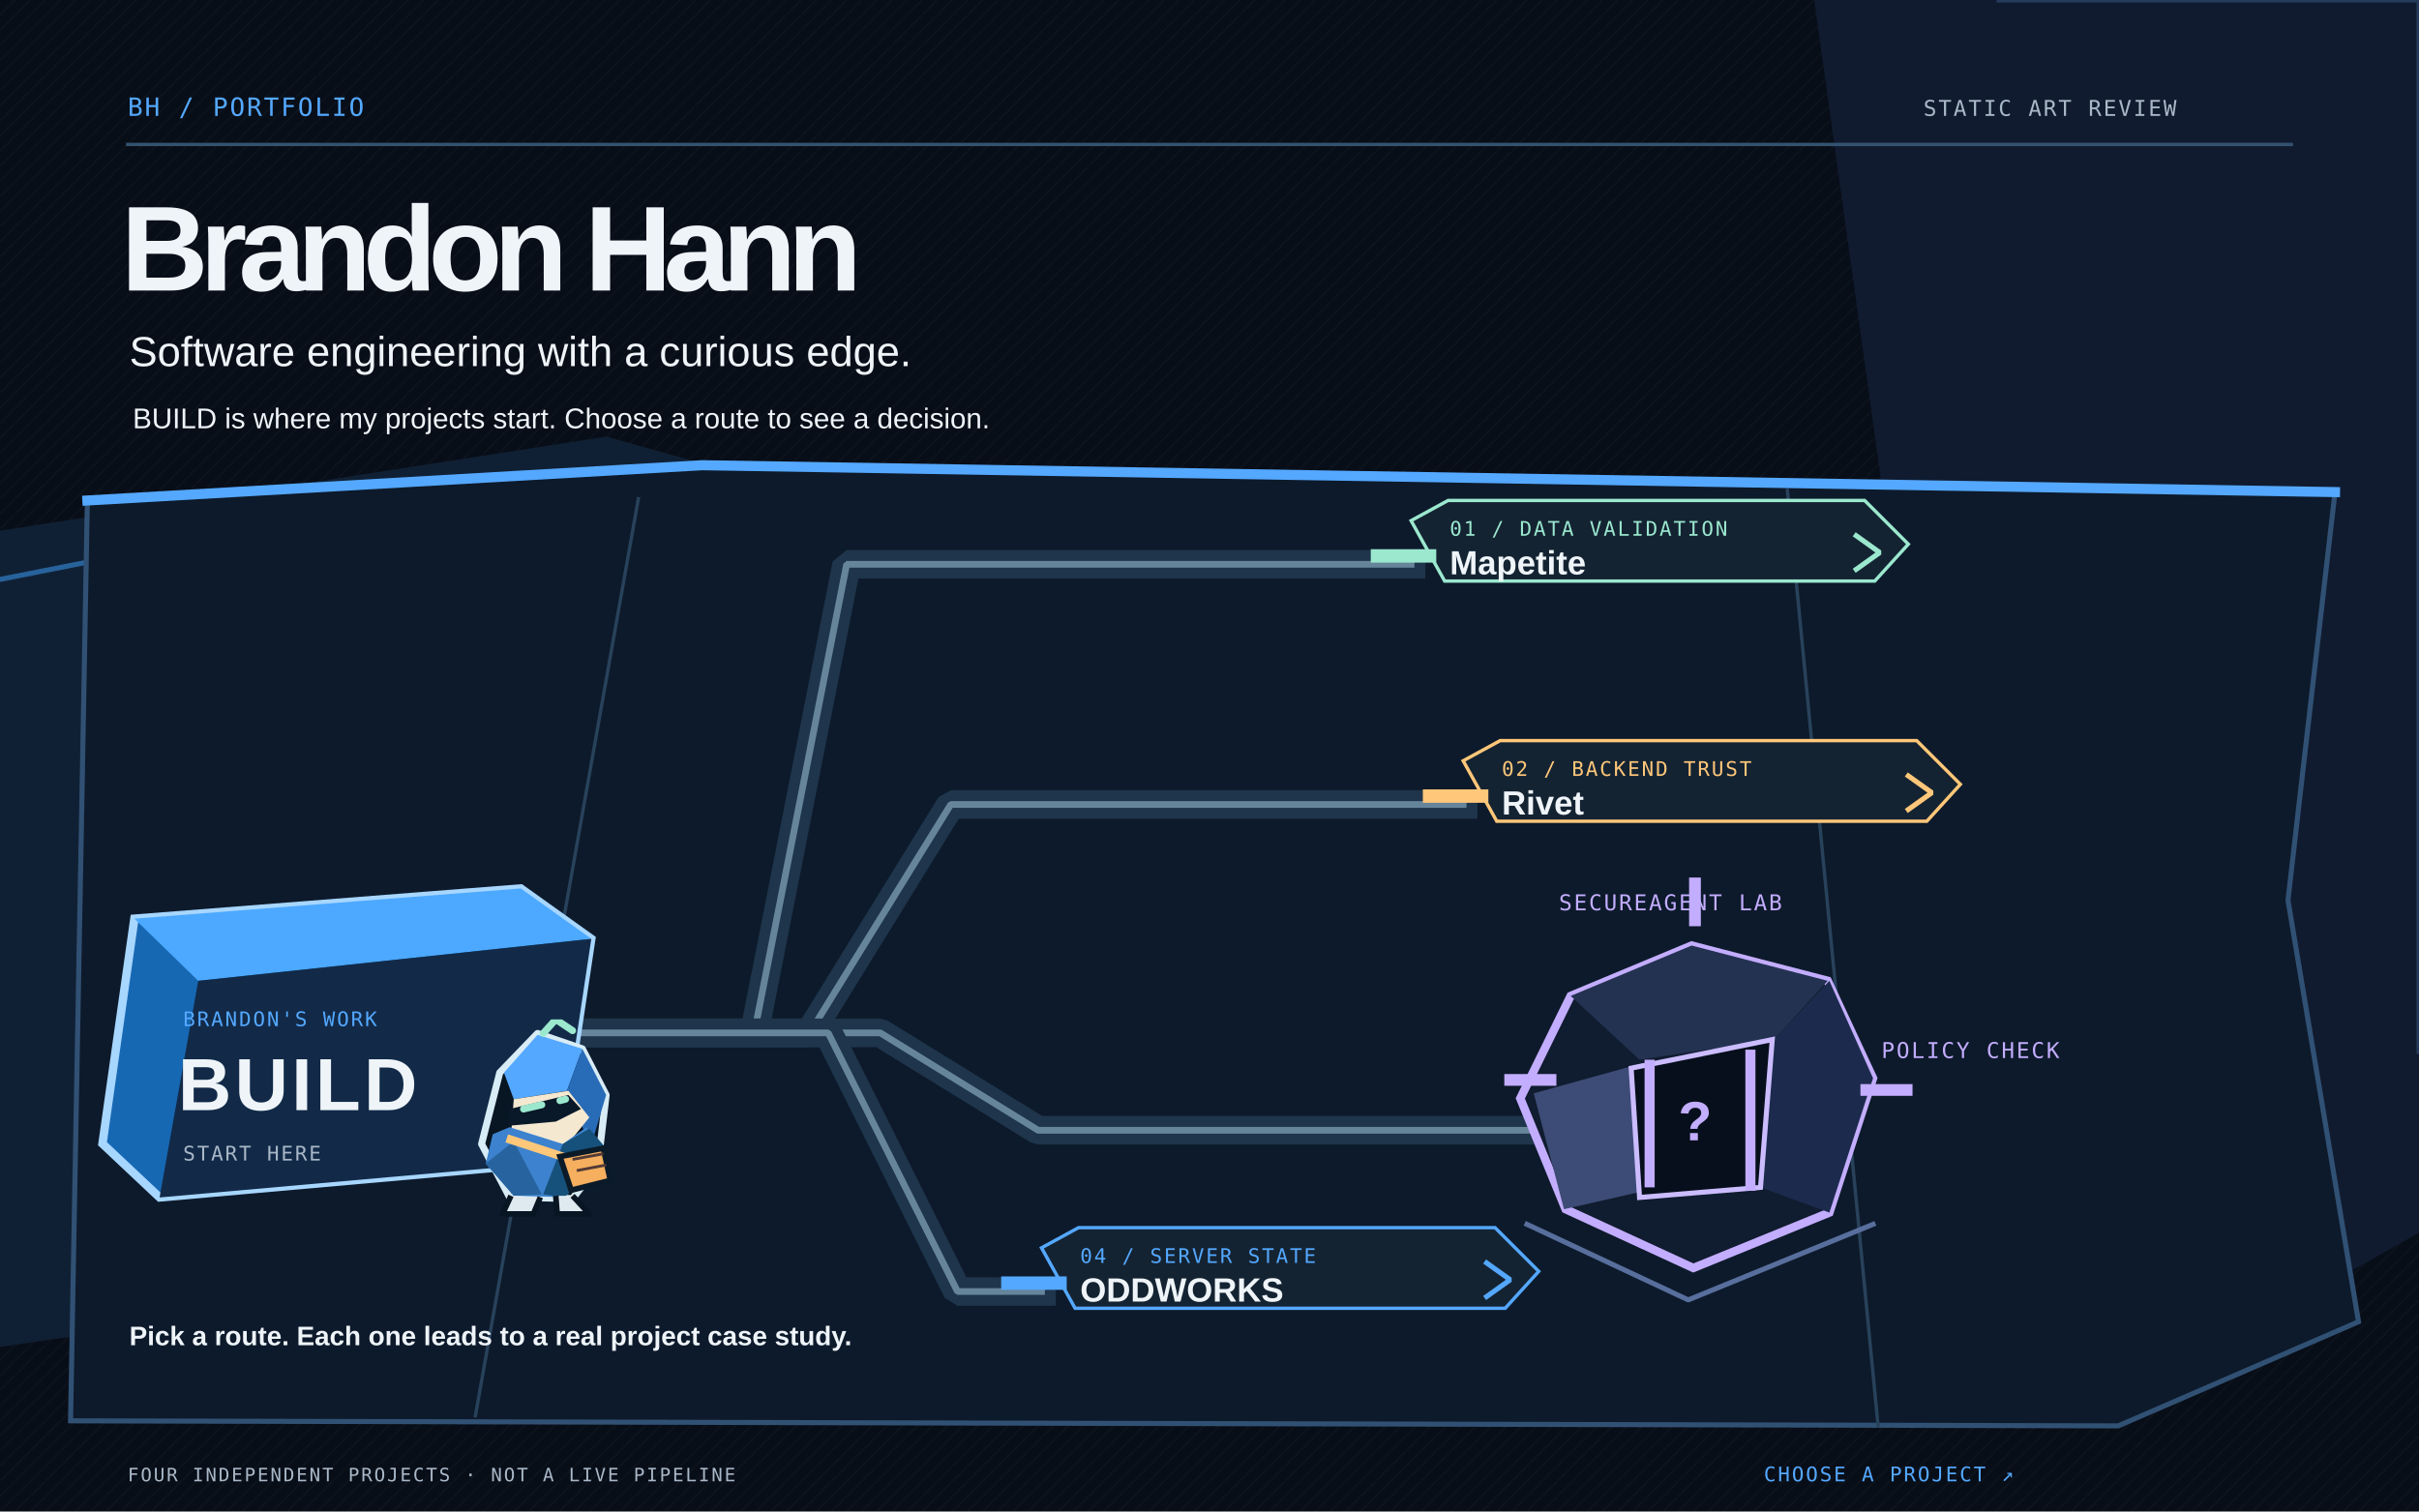
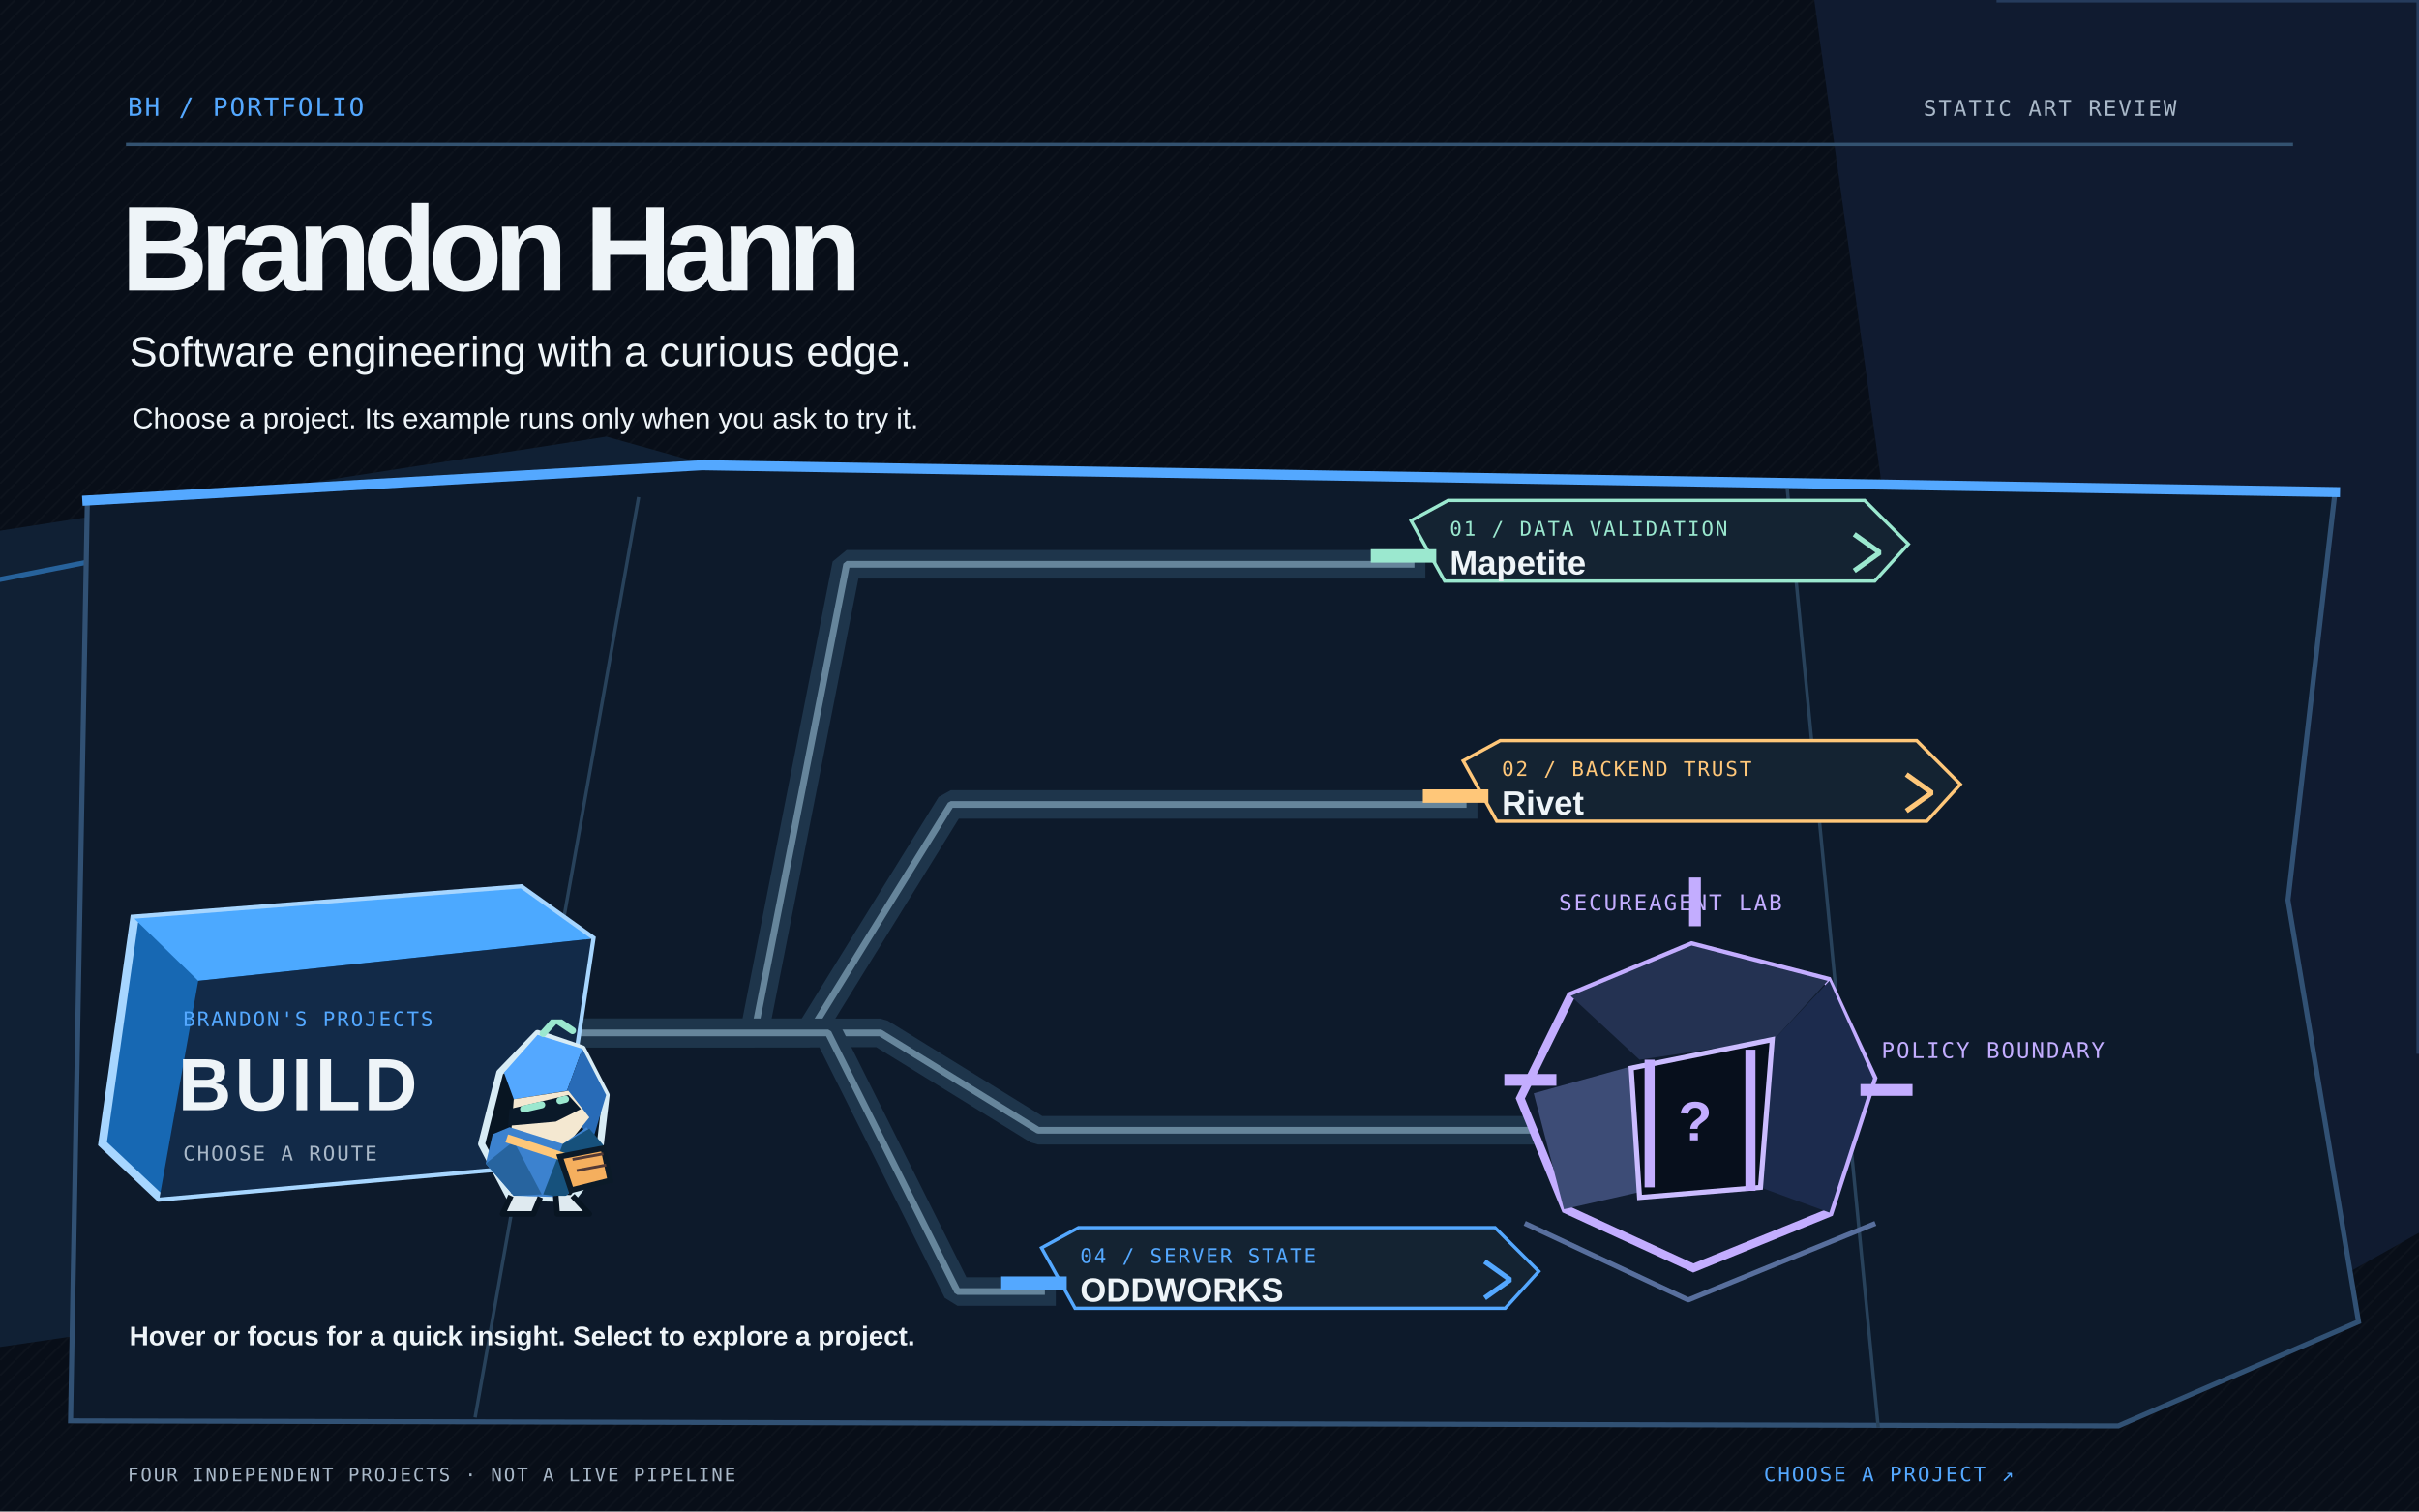
<svg xmlns="http://www.w3.org/2000/svg" width="1440" height="900" viewBox="0 0 1440 900" role="img" aria-label="Living Signal desktop idle art study">
  <defs>
    <style>
@font-face{font-family:Sora;src:url('../../public/fonts/sora-latin-wght-normal.woff2') format('woff2');font-weight:100 900}
@font-face{font-family:Plex;src:url('../../public/fonts/ibm-plex-mono-latin-500-normal.woff2') format('woff2');font-weight:500}
text{font-family:Sora,Arial,sans-serif;fill:#eef4f8}.mono{font-family:Plex,monospace;letter-spacing:1.1px}
</style>
    <pattern id="hatch" width="9" height="9" patternUnits="userSpaceOnUse">
      <path d="M0 9 9 0" stroke="#fff" stroke-opacity=".027" />
    </pattern>
    <symbol id="relay" viewBox="0 0 120 144">
      <path d="M27 38 54 10 86 21 103 54 97 105 79 128 34 127 14 89Z" fill="#081522" stroke="#d8ecf5" stroke-width="5" stroke-linejoin="round" />
      <path d="M30 38 54 11 86 21 75 51 37 57Z" fill="#54a8ff" />
      <path d="M86 21 103 54 92 91 75 51Z" fill="#286bb7" />
      <path d="M37 57 76 51 91 70 74 91 35 83Z" fill="#f4e8d1" />
      <path d="M34 64 76 54 85 64 67 73 33 76Z" fill="#0a1929" />
      <path d="M44 64 57 61M70 58l4-1" stroke="#9be8cf" stroke-width="5" stroke-linecap="round" />
      <path d="M22 82 34 77 72 89 89 77 100 91 91 111 73 127 37 126 17 103Z" fill="#3c82cf" />
      <path d="M17 103 37 126 57 125 37 87Z" fill="#27649f" />
      <path d="M72 89 91 78 102 91 91 111 73 127 58 125Z" fill="#16517c" />
      <path d="M32 85 84 102" stroke="#ffc779" stroke-width="6" />
      <path d="M70 98 101 92 106 115 78 122Z" fill="#f5af5e" stroke="#0b1a28" stroke-width="4" />
      <path d="M79 100 101 96M82 108 103 104" stroke="#533a36" stroke-width="2" />
      <path d="M35 126 29 139 51 139 56 127M67 126 68 139 91 139 79 126" fill="#dfeaf0" stroke="#081522" stroke-width="4" stroke-linejoin="round" />
      <path d="M58 10 67 0 79 8" fill="none" stroke="#9be8cf" stroke-width="5" stroke-linecap="round" stroke-linejoin="round" />
    </symbol>
    <symbol id="relay-side" viewBox="0 0 120 144">
      <path d="M18 40 46 14 82 17 110 50 99 91 81 128 34 125 10 89Z" fill="#081522" stroke="#d8ecf5" stroke-width="5" stroke-linejoin="round" />
      <path d="M19 40 46 14 82 17 106 50 58 60 29 56Z" fill="#54a8ff" />
      <path d="M82 17 106 50 98 72 61 58Z" fill="#286bb7" />
      <path d="M58 61 104 51 108 70 83 90 45 80Z" fill="#f4e8d1" />
      <path d="M63 64 105 56 109 66 75 75 56 74Z" fill="#0a1929" />
      <path d="M80 63 97 61" stroke="#9be8cf" stroke-width="5" stroke-linecap="round" />
      <path d="M17 79 44 80 84 91 97 83 108 94 86 125 32 123 12 102Z" fill="#3c82cf" />
      <path d="M12 102 32 123 52 123 38 86Z" fill="#27649f" />
      <path d="M23 84 93 105" stroke="#ffc779" stroke-width="6" />
      <path d="M68 100 98 94 104 117 76 123Z" fill="#f5af5e" stroke="#0b1a28" stroke-width="4" />
      <path d="M42 123 23 139 48 139 60 126M70 124 89 140 109 139 82 122" fill="#dfeaf0" stroke="#081522" stroke-width="4" stroke-linejoin="round" />
      <path d="M50 13 58 2 72 10" fill="none" stroke="#9be8cf" stroke-width="5" stroke-linecap="round" />
    </symbol>
    <symbol id="relay-denied" viewBox="0 0 120 144">
      <path d="M24 42 52 12 83 24 102 61 93 105 74 128 34 126 15 92Z" fill="#081522" stroke="#d8ecf5" stroke-width="5" stroke-linejoin="round" />
      <path d="M24 42 52 12 83 24 75 55 36 60Z" fill="#54a8ff" />
      <path d="M83 24 102 61 93 91 74 55Z" fill="#286bb7" />
      <path d="M36 59 75 55 91 75 72 92 34 83Z" fill="#f4e8d1" />
      <path d="M35 66 75 58 87 70 69 78 34 78Z" fill="#0a1929" />
      <path d="M43 68 55 71M70 68 77 72" stroke="#ffc779" stroke-width="5" stroke-linecap="round" />
      <path d="M20 83 34 79 72 91 87 79 100 92 90 111 75 127 35 125 17 104Z" fill="#3c82cf" />
      <path d="M19 85 2 67 8 57 29 70" fill="none" stroke="#d8ecf5" stroke-width="9" stroke-linecap="round" />
      <path d="M30 88 83 105" stroke="#ffc779" stroke-width="6" />
      <path d="M68 100 100 94 104 117 76 123Z" fill="#f5af5e" stroke="#0b1a28" stroke-width="4" />
      <path d="M35 126 28 139 50 139 56 127M68 126 67 139 90 139 79 126" fill="#dfeaf0" stroke="#081522" stroke-width="4" stroke-linejoin="round" />
      <path d="M56 12 66 1 79 10" fill="none" stroke="#9be8cf" stroke-width="5" stroke-linecap="round" />
    </symbol>
    <symbol id="packet" viewBox="0 0 72 54">
      <path d="M6 13 36 2 66 13 66 42 36 53 6 42Z" fill="#ffc779" stroke="#091724" stroke-width="5" stroke-linejoin="round" />
      <path d="M6 13 36 25 66 13M36 25V53" fill="none" stroke="#754f32" stroke-width="3" />
    </symbol>
  </defs>
  <rect width="1440" height="900" fill="#080e18" />
  <rect width="1440" height="900" fill="url(#hatch)" />
  <path d="M0 316 361 260 461 288 328 754 0 802Z" fill="#102034" />
  <path d="M0 345 298 286 436 301" fill="none" stroke="#27629b" stroke-width="3" stroke-linecap="square" stroke-linejoin="bevel" />
  <path d="M1080 0 1440 0 1440 734 1328 797 1160 575Z" fill="#101b30" />
  <path d="M1190 0 1440 0 1440 626" fill="none" stroke="#253b5c" stroke-width="3" stroke-linecap="square" stroke-linejoin="bevel" />
  <text x="76" y="69" font-size="15" font-weight="500" class="mono" fill="#54a8ff" style="fill:#54a8ff">BH / PORTFOLIO</text>
  <text x="1145" y="69" font-size="13" font-weight="500" class="mono" fill="#a9b8c8" style="fill:#a9b8c8">STATIC ART REVIEW</text>
  <path d="M76 86H1364" fill="none" stroke="#335270" stroke-width="2" stroke-linecap="square" stroke-linejoin="bevel" />
  <text x="72" y="173" font-size="72" font-weight="760" letter-spacing="-5">Brandon Hann</text>
  <text x="77" y="218" font-size="25" font-weight="480">Software engineering with a curious edge.</text>
-   <text x="79" y="255" font-size="17" font-weight="450">BUILD is where my projects start. Choose a route to see a decision.</text>
+   <text x="79" y="255" font-size="17" font-weight="450">Choose a project. Its example runs only when you ask to try it.</text>
  <path d="M52 298 418 277 1390 293 1362 536 1404 787 1261 849 42 846Z" fill="#0d1a2b" stroke="#315174" stroke-width="3" />
  <path d="M52 298 418 277 1390 293" fill="none" stroke="#54a8ff" stroke-width="6" stroke-linecap="square" stroke-linejoin="bevel" />
  <path d="M380 297 283 843M1064 292 1118 849" fill="none" stroke="#28425b" stroke-width="2" stroke-linecap="square" stroke-linejoin="bevel" />
  <path d="M342 615 449 615 504 336 840 336" fill="none" stroke="#1e354b" stroke-width="17" stroke-linecap="square" stroke-linejoin="bevel" data-route="mapetite" data-layer="route-bed" />
  <path d="M342 615 449 615 504 336 840 336" fill="none" stroke="#7293a9" stroke-width="4" stroke-linecap="square" stroke-linejoin="bevel" stroke-opacity=".86" data-route="mapetite" data-layer="neutral-route" />
  <path d="M342 615 482 615 566 479 871 479" fill="none" stroke="#1e354b" stroke-width="17" stroke-linecap="square" stroke-linejoin="bevel" data-route="rivet" data-layer="route-bed" />
  <path d="M342 615 482 615 566 479 871 479" fill="none" stroke="#7293a9" stroke-width="4" stroke-linecap="square" stroke-linejoin="bevel" stroke-opacity=".86" data-route="rivet" data-layer="neutral-route" />
  <path d="M342 615 524 615 618 673 935 673" fill="none" stroke="#1e354b" stroke-width="17" stroke-linecap="square" stroke-linejoin="bevel" data-route="secureagent" data-layer="route-bed" />
  <path d="M342 615 524 615 618 673 935 673" fill="none" stroke="#7293a9" stroke-width="4" stroke-linecap="square" stroke-linejoin="bevel" stroke-opacity=".86" data-route="secureagent" data-layer="neutral-route" />
  <path d="M342 615 493 615 570 769 620 769" fill="none" stroke="#1e354b" stroke-width="17" stroke-linecap="square" stroke-linejoin="bevel" data-route="oddworks" data-layer="route-bed" />
  <path d="M342 615 493 615 570 769 620 769" fill="none" stroke="#7293a9" stroke-width="4" stroke-linecap="square" stroke-linejoin="bevel" stroke-opacity=".86" data-route="oddworks" data-layer="neutral-route" />
  <path d="M80 547 310 529 352 559 332 692 95 713 61 681Z" fill="#1768b3" stroke="#a7d6ff" stroke-width="5" />
  <path d="M80 547 310 529 352 559 118 584Z" fill="#4ca9ff" />
  <path d="M118 584 352 559 332 692 95 713Z" fill="#122a48" />
-   <text x="109" y="611" font-size="12" font-weight="500" class="mono" fill="#54a8ff" style="fill:#54a8ff">BRANDON'S WORK</text>
+   <text x="109" y="611" font-size="12" font-weight="500" class="mono" fill="#54a8ff" style="fill:#54a8ff">BRANDON'S PROJECTS</text>
  <text x="106" y="661" font-size="44" font-weight="800" letter-spacing="2">BUILD</text>
-   <text x="109" y="691" font-size="12" font-weight="500" class="mono" fill="#a9b8c8" style="fill:#a9b8c8">START HERE</text>
+   <text x="109" y="691" font-size="12" font-weight="500" class="mono" fill="#a9b8c8" style="fill:#a9b8c8">CHOOSE A ROUTE</text>
  <path d="M840 310l22 -12h248l26 26-20 22H860Z" fill="#142332" stroke="#9be8cf" stroke-width="2" />
  <path d="M820 331h31" fill="none" stroke="#9be8cf" stroke-width="8" stroke-linecap="square" stroke-linejoin="bevel" />
  <text x="863" y="319" font-size="12" font-weight="500" class="mono" fill="#9be8cf" style="fill:#9be8cf">01 / DATA VALIDATION</text>
  <text x="863" y="342" font-size="20" font-weight="700">Mapetite</text>
  <path d="M1105 319l14 10-14 10" fill="none" stroke="#9be8cf" stroke-width="3" stroke-linecap="square" stroke-linejoin="bevel" />
  <path d="M871 453l22 -12h248l26 26-20 22H891Z" fill="#142332" stroke="#ffc779" stroke-width="2" />
  <path d="M851 474h31" fill="none" stroke="#ffc779" stroke-width="8" stroke-linecap="square" stroke-linejoin="bevel" />
  <text x="894" y="462" font-size="12" font-weight="500" class="mono" fill="#ffc779" style="fill:#ffc779">02 / BACKEND TRUST</text>
  <text x="894" y="485" font-size="20" font-weight="700">Rivet</text>
  <path d="M1136 462l14 10-14 10" fill="none" stroke="#ffc779" stroke-width="3" stroke-linecap="square" stroke-linejoin="bevel" />
  <path d="M620 743l22 -12h248l26 26-20 22H640Z" fill="#142332" stroke="#54a8ff" stroke-width="2" />
  <path d="M600 764h31" fill="none" stroke="#54a8ff" stroke-width="8" stroke-linecap="square" stroke-linejoin="bevel" />
  <text x="643" y="752" font-size="12" font-weight="500" class="mono" fill="#54a8ff" style="fill:#54a8ff">04 / SERVER STATE</text>
  <text x="643" y="775" font-size="20" font-weight="700">ODDWORKS</text>
  <path d="M885 752l14 10-14 10" fill="none" stroke="#54a8ff" stroke-width="3" stroke-linecap="square" stroke-linejoin="bevel" />
  <g data-station="secureagent" transform="translate(905 568) scale(1)">
    <path d="M30 25 102 -5 183 16 210 74 184 154 103 187 27 152 0 86Z" fill="#101c2f" stroke="#c3adff" stroke-width="5" />
    <path d="M30 25 102 -5 183 16 151 51 71 63Z" fill="#243252" />
    <path d="M8 83 73 65 70 142 26 152Z" fill="#3d4c76" />
    <path d="M184 16 210 74 184 154 143 139 151 51Z" fill="#1c2b4d" />
    <path d="M66 68 150 51 143 139 71 145Z" fill="#070f1c" stroke="#cbbcff" stroke-width="3" />
    <path d="M77 66v70M137 60v78" fill="none" stroke="#c3adff" stroke-width="6" stroke-linecap="square" stroke-linejoin="bevel" />
    <text x="94" y="111" font-size="33" font-weight="700" style="fill:#c3adff">?</text>
    <path d="M104 -20v-22M18 75h-24M206 81h24" fill="none" stroke="#c3adff" stroke-width="7" stroke-linecap="square" stroke-linejoin="bevel" />
    <path d="M4 161 100 206 210 161" fill="none" stroke="#586f9d" stroke-width="3" stroke-linecap="square" stroke-linejoin="bevel" />
  </g>
  <use href="#relay" x="275" y="607" width="100" height="120" />
  <text x="928" y="542" font-size="13" font-weight="500" class="mono" fill="#c3adff" style="fill:#c3adff">SECUREAGENT LAB</text>
-   <text x="1120" y="630" font-size="13" font-weight="500" class="mono" fill="#c3adff" style="fill:#c3adff">POLICY CHECK</text>
-   <text x="77" y="801" font-size="16" font-weight="600">Pick a route. Each one leads to a real project case study.</text>
+   <text x="1120" y="630" font-size="13" font-weight="500" class="mono" fill="#c3adff" style="fill:#c3adff">POLICY BOUNDARY</text>
+   <text x="77" y="801" font-size="16" font-weight="600">Hover or focus for a quick insight. Select to explore a project.</text>
  <text x="76" y="882" font-size="11" font-weight="500" class="mono" fill="#a9b8c8" style="fill:#a9b8c8">FOUR INDEPENDENT PROJECTS · NOT A LIVE PIPELINE</text>
  <text x="1050" y="882" font-size="12" font-weight="500" class="mono" fill="#54a8ff" style="fill:#54a8ff">CHOOSE A PROJECT ↗</text>
</svg>
